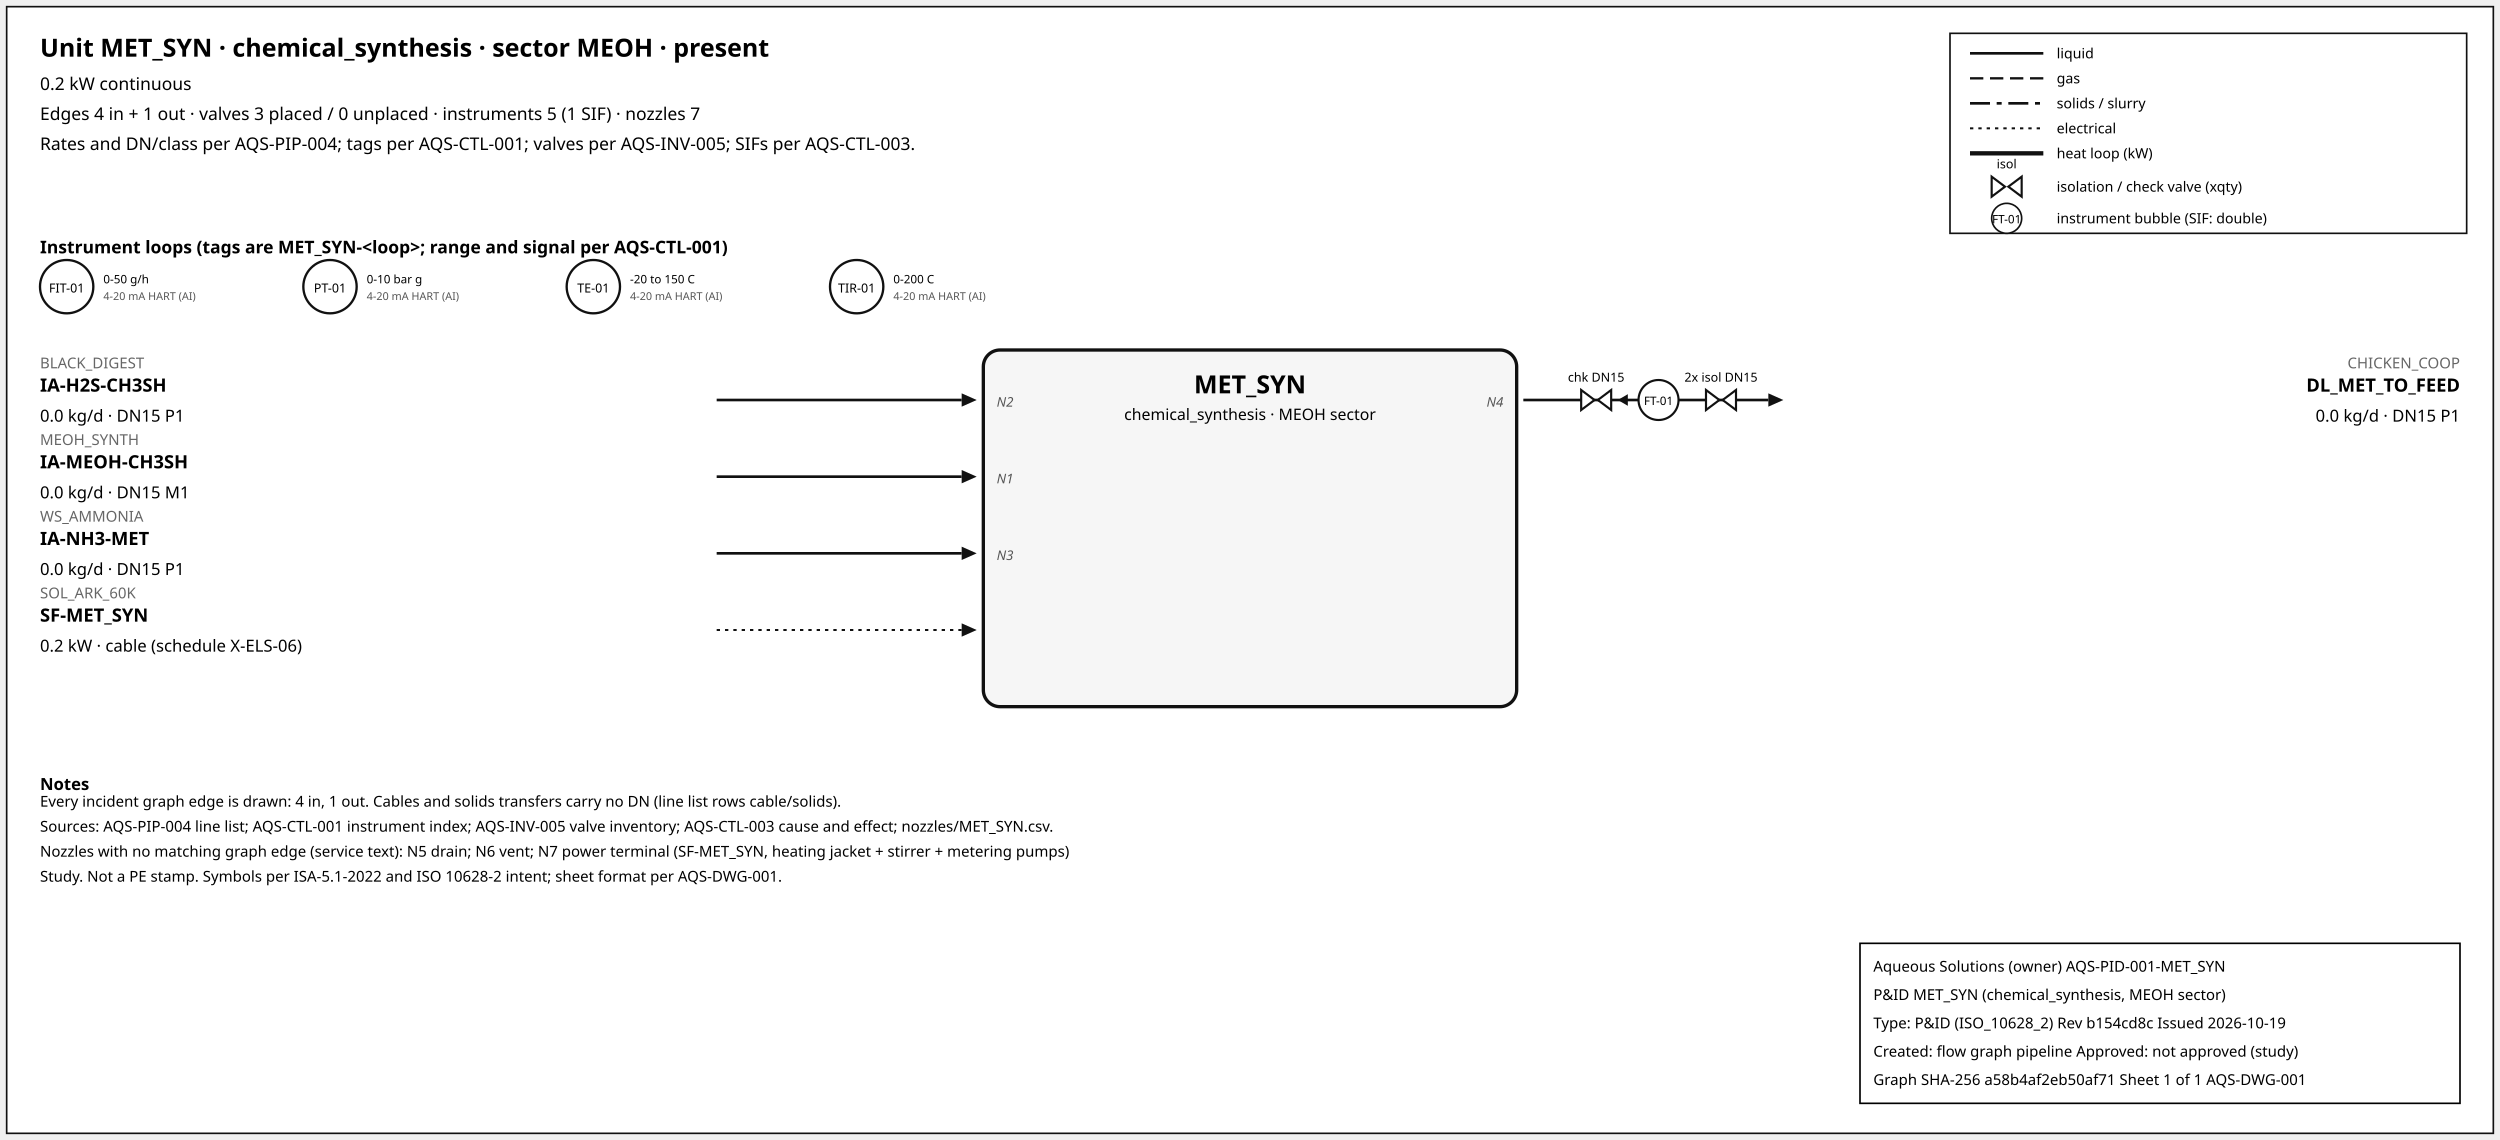
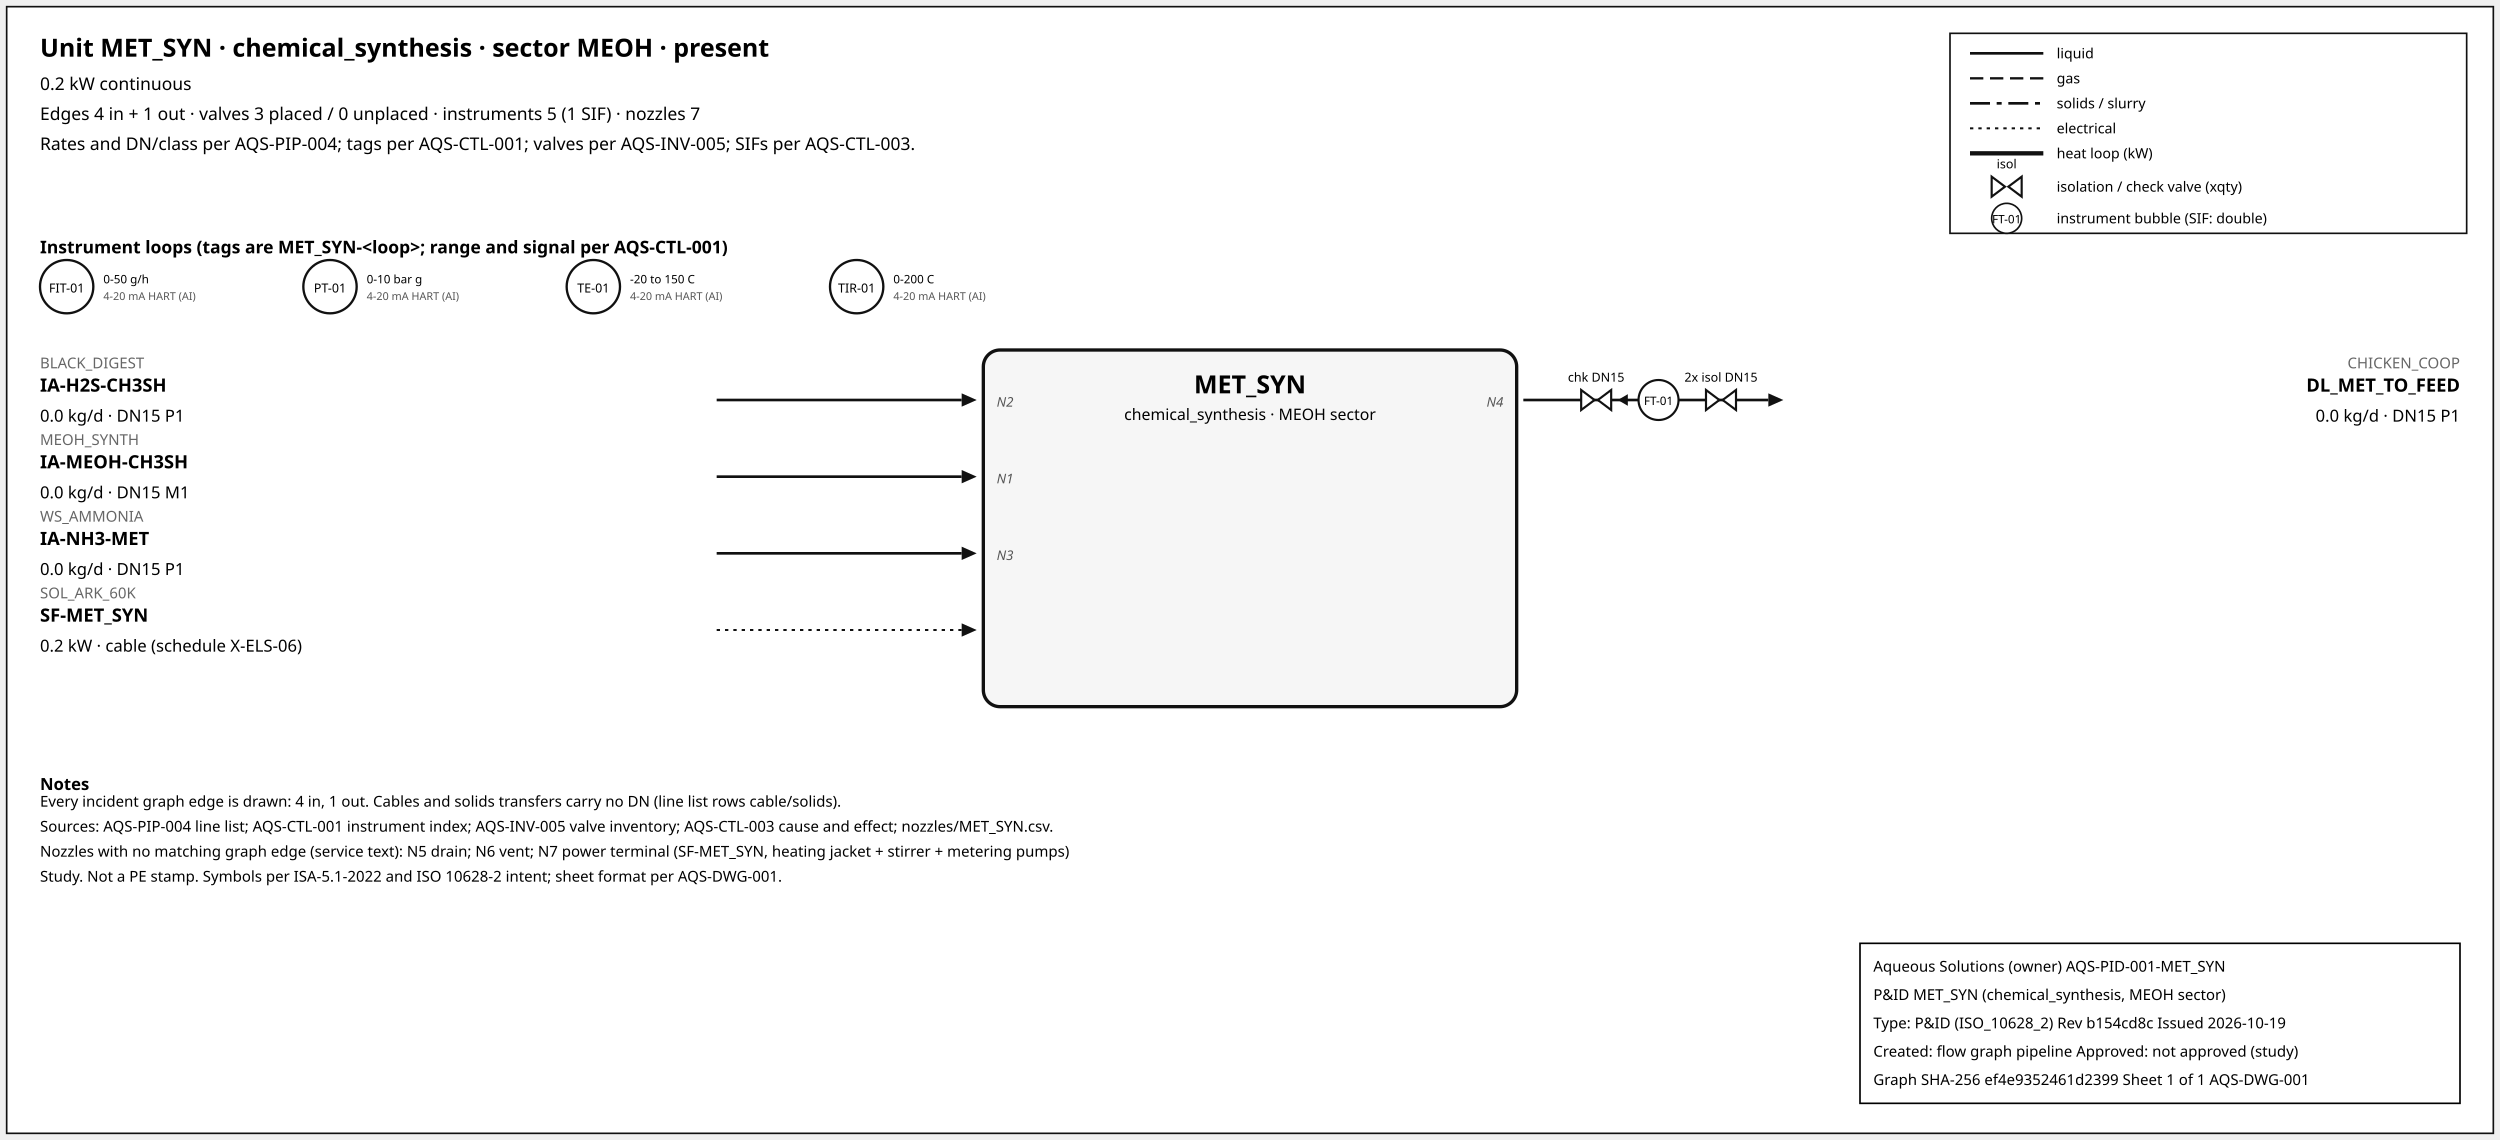
<svg xmlns="http://www.w3.org/2000/svg" width="1500" height="684" font-family="sans-serif">
  <rect x="4" y="4" width="1492" height="676" fill="white" stroke="#111" />
  <text x="24" y="34" font-size="15" font-weight="600">Unit MET_SYN · chemical_synthesis · sector MEOH · present</text>
  <text x="24" y="54" font-size="10.5">0.2 kW continuous</text>
  <text x="24" y="72" font-size="10.5">Edges 4 in + 1 out · valves 3 placed / 0 unplaced · instruments 5 (1 SIF) · nozzles 7</text>
  <text x="24" y="90" font-size="10.5">Rates and DN/class per AQS-PIP-004; tags per AQS-CTL-001; valves per AQS-INV-005; SIFs per AQS-CTL-003.</text>
  <rect x="1170" y="20" width="310" height="120" fill="white" stroke="#111" />
  <line x1="1182" y1="32" x2="1226" y2="32" stroke="#111" stroke-width="1.6" />
  <text x="1234" y="35" font-size="8.5">liquid</text>
  <line x1="1182" y1="47" x2="1226" y2="47" stroke="#111" stroke-width="1.4" stroke-dasharray="8,4" />
  <text x="1234" y="50" font-size="8.5">gas</text>
  <line x1="1182" y1="62" x2="1226" y2="62" stroke="#111" stroke-width="1.6" stroke-dasharray="12,4,3,4" />
  <text x="1234" y="65" font-size="8.5">solids / slurry</text>
  <line x1="1182" y1="77" x2="1226" y2="77" stroke="#111" stroke-width="1.2" stroke-dasharray="2,3" />
  <text x="1234" y="80" font-size="8.5">electrical</text>
  <line x1="1182" y1="92" x2="1226" y2="92" stroke="#111" stroke-width="2.6" />
  <text x="1234" y="95" font-size="8.5">heat loop (kW)</text>
  <path d="M 1195.0,106 L 1203.0,112 L 1195.0,118 Z M 1213.0,106 L 1205.0,112 L 1213.0,118 Z" fill="white" stroke="#111" stroke-width="1.3" />
  <text x="1204.0" y="101.0" font-size="7.5" text-anchor="middle">isol</text>
  <text x="1234" y="115" font-size="8.5">isolation / check valve (xqty)</text>
  <circle cx="1204" cy="131" r="9" fill="white" stroke="#111" />
  <text x="1204" y="134" font-size="7" text-anchor="middle">FT-01</text>
  <text x="1234" y="134" font-size="8.5">instrument bubble (SIF: double)</text>
  <text x="24" y="152" font-size="10.5" font-weight="600">Instrument loops (tags are MET_SYN-&lt;loop&gt;; range and signal per AQS-CTL-001)</text>
  <circle cx="40" cy="172" r="16" fill="white" stroke="#111" stroke-width="1.4" />
  <text x="40" y="175.5" font-size="7.5" text-anchor="middle">FIT-01</text>
  <text x="62" y="170" font-size="7">0-50 g/h</text>
  <text x="62" y="180" font-size="6.5" fill="#555">4-20 mA HART (AI)</text>
  <circle cx="198" cy="172" r="16" fill="white" stroke="#111" stroke-width="1.4" />
  <text x="198" y="175.5" font-size="7.5" text-anchor="middle">PT-01</text>
  <text x="220" y="170" font-size="7">0-10 bar g</text>
  <text x="220" y="180" font-size="6.5" fill="#555">4-20 mA HART (AI)</text>
  <circle cx="356" cy="172" r="16" fill="white" stroke="#111" stroke-width="1.4" />
  <text x="356" y="175.5" font-size="7.5" text-anchor="middle">TE-01</text>
  <text x="378" y="170" font-size="7">-20 to 150 C</text>
  <text x="378" y="180" font-size="6.5" fill="#555">4-20 mA HART (AI)</text>
  <circle cx="514" cy="172" r="16" fill="white" stroke="#111" stroke-width="1.4" />
  <text x="514" y="175.5" font-size="7.5" text-anchor="middle">TIR-01</text>
  <text x="536" y="170" font-size="7">0-200 C</text>
  <text x="536" y="180" font-size="6.5" fill="#555">4-20 mA HART (AI)</text>
  <rect x="590" y="210" width="320" height="214" rx="10" fill="#f6f6f6" stroke="#111" stroke-width="2" />
  <text x="750.0" y="236" font-size="15" font-weight="700" text-anchor="middle">MET_SYN</text>
  <text x="750.0" y="252" font-size="9.5" text-anchor="middle">chemical_synthesis · MEOH sector</text>
  <line x1="430" y1="240" x2="577" y2="240" stroke="#111" stroke-width="1.6" class="edge-in" />
  <polygon points="586,240 577,236 577,244" fill="#111" />
  <text x="24" y="221" font-size="9" fill="#666" text-anchor="start">BLACK_DIGEST</text>
  <text x="24" y="235" font-size="11" font-weight="600" text-anchor="start">IA-H2S-CH3SH</text>
  <text x="24" y="253" font-size="10" text-anchor="start">0.0 kg/d · DN15 P1</text>
  <text x="598" y="244" font-size="8" font-style="italic" fill="#555" text-anchor="start">N2</text>
  <line x1="430" y1="286" x2="577" y2="286" stroke="#111" stroke-width="1.6" class="edge-in" />
  <polygon points="586,286 577,282 577,290" fill="#111" />
  <text x="24" y="267" font-size="9" fill="#666" text-anchor="start">MEOH_SYNTH</text>
  <text x="24" y="281" font-size="11" font-weight="600" text-anchor="start">IA-MEOH-CH3SH</text>
  <text x="24" y="299" font-size="10" text-anchor="start">0.0 kg/d · DN15 M1</text>
  <text x="598" y="290" font-size="8" font-style="italic" fill="#555" text-anchor="start">N1</text>
  <line x1="430" y1="332" x2="577" y2="332" stroke="#111" stroke-width="1.6" class="edge-in" />
  <polygon points="586,332 577,328 577,336" fill="#111" />
  <text x="24" y="313" font-size="9" fill="#666" text-anchor="start">WS_AMMONIA</text>
  <text x="24" y="327" font-size="11" font-weight="600" text-anchor="start">IA-NH3-MET</text>
  <text x="24" y="345" font-size="10" text-anchor="start">0.0 kg/d · DN15 P1</text>
  <text x="598" y="336" font-size="8" font-style="italic" fill="#555" text-anchor="start">N3</text>
  <line x1="430" y1="378" x2="577" y2="378" stroke="#111" stroke-width="1.2" stroke-dasharray="2,3" class="edge-in" />
  <polygon points="586,378 577,374 577,382" fill="#111" />
  <text x="24" y="359" font-size="9" fill="#666" text-anchor="start">SOL_ARK_60K</text>
  <text x="24" y="373" font-size="11" font-weight="600" text-anchor="start">SF-MET_SYN</text>
  <text x="24" y="391" font-size="10" text-anchor="start">0.2 kW · cable (schedule X-ELS-06)</text>
  <line x1="914" y1="240" x2="1061" y2="240" stroke="#111" stroke-width="1.6" class="edge-out" />
  <polygon points="1070,240 1061,236 1061,244" fill="#111" />
  <text x="1476" y="221" font-size="9" fill="#666" text-anchor="end">CHICKEN_COOP</text>
  <text x="1476" y="235" font-size="11" font-weight="600" text-anchor="end">DL_MET_TO_FEED</text>
  <text x="1476" y="253" font-size="10" text-anchor="end">0.0 kg/d · DN15 P1</text>
  <text x="902" y="244" font-size="8" font-style="italic" fill="#555" text-anchor="end">N4</text>
  <line x1="979.7" y1="240" x2="971.7" y2="240" stroke="#111" stroke-width="1.2" />
  <polygon points="970.7,240 976.7,236.5 976.7,243.5" fill="#111" />
  <path d="M 948.7,234 L 956.7,240 L 948.7,246 Z M 966.7,234 L 958.7,240 L 966.7,246 Z" fill="white" stroke="#111" stroke-width="1.3" />
  <text x="957.7" y="229.0" font-size="7.5" text-anchor="middle">chk DN15</text>
  <path d="M 1023.6,234 L 1031.6,240 L 1023.6,246 Z M 1041.6,234 L 1033.6,240 L 1041.6,246 Z" fill="white" stroke="#111" stroke-width="1.3" />
  <text x="1032.6" y="229.0" font-size="7.5" text-anchor="middle">2x isol DN15</text>
  <circle cx="995.12" cy="240" r="12" fill="white" stroke="#111" stroke-width="1.3" />
  <text x="995.12" y="243" font-size="7" text-anchor="middle">FT-01</text>
  <text x="24" y="474" font-size="10" font-weight="600">Notes</text>
  <text x="24" y="484" font-size="9">Every incident graph edge is drawn: 4 in, 1 out. Cables and solids transfers carry no DN (line list rows cable/solids).</text>
  <text x="24" y="499" font-size="9">Sources: AQS-PIP-004 line list; AQS-CTL-001 instrument index; AQS-INV-005 valve inventory; AQS-CTL-003 cause and effect; nozzles/MET_SYN.csv.</text>
  <text x="24" y="514" font-size="9">Nozzles with no matching graph edge (service text): N5 drain; N6 vent; N7 power terminal (SF-MET_SYN, heating jacket + stirrer + metering pumps)</text>
  <text x="24" y="529" font-size="9">Study. Not a PE stamp. Symbols per ISA-5.1-2022 and ISO 10628-2 intent; sheet format per AQS-DWG-001.</text>
  <g id="aqs-title-block">
    <rect x="1116" y="566" width="360" height="96" fill="white" stroke="black" stroke-width="1" />
    <text x="1124" y="583" font-size="9">Aqueous Solutions (owner)   AQS-PID-001-MET_SYN</text>
    <text x="1124" y="600" font-size="9">P&amp;ID MET_SYN (chemical_synthesis, MEOH sector)</text>
    <text x="1124" y="617" font-size="9">Type: P&amp;ID (ISO_10628_2)   Rev b154cd8c   Issued 2026-10-19</text>
    <text x="1124" y="634" font-size="9">Created: flow graph pipeline   Approved: not approved (study)</text>
-     <text x="1124" y="651" font-size="9">Graph SHA-256 a58b4af2eb50af71   Sheet 1 of 1   AQS-DWG-001</text>
+     <text x="1124" y="651" font-size="9">Graph SHA-256 ef4e9352461d2399   Sheet 1 of 1   AQS-DWG-001</text>
  </g>
</svg>
